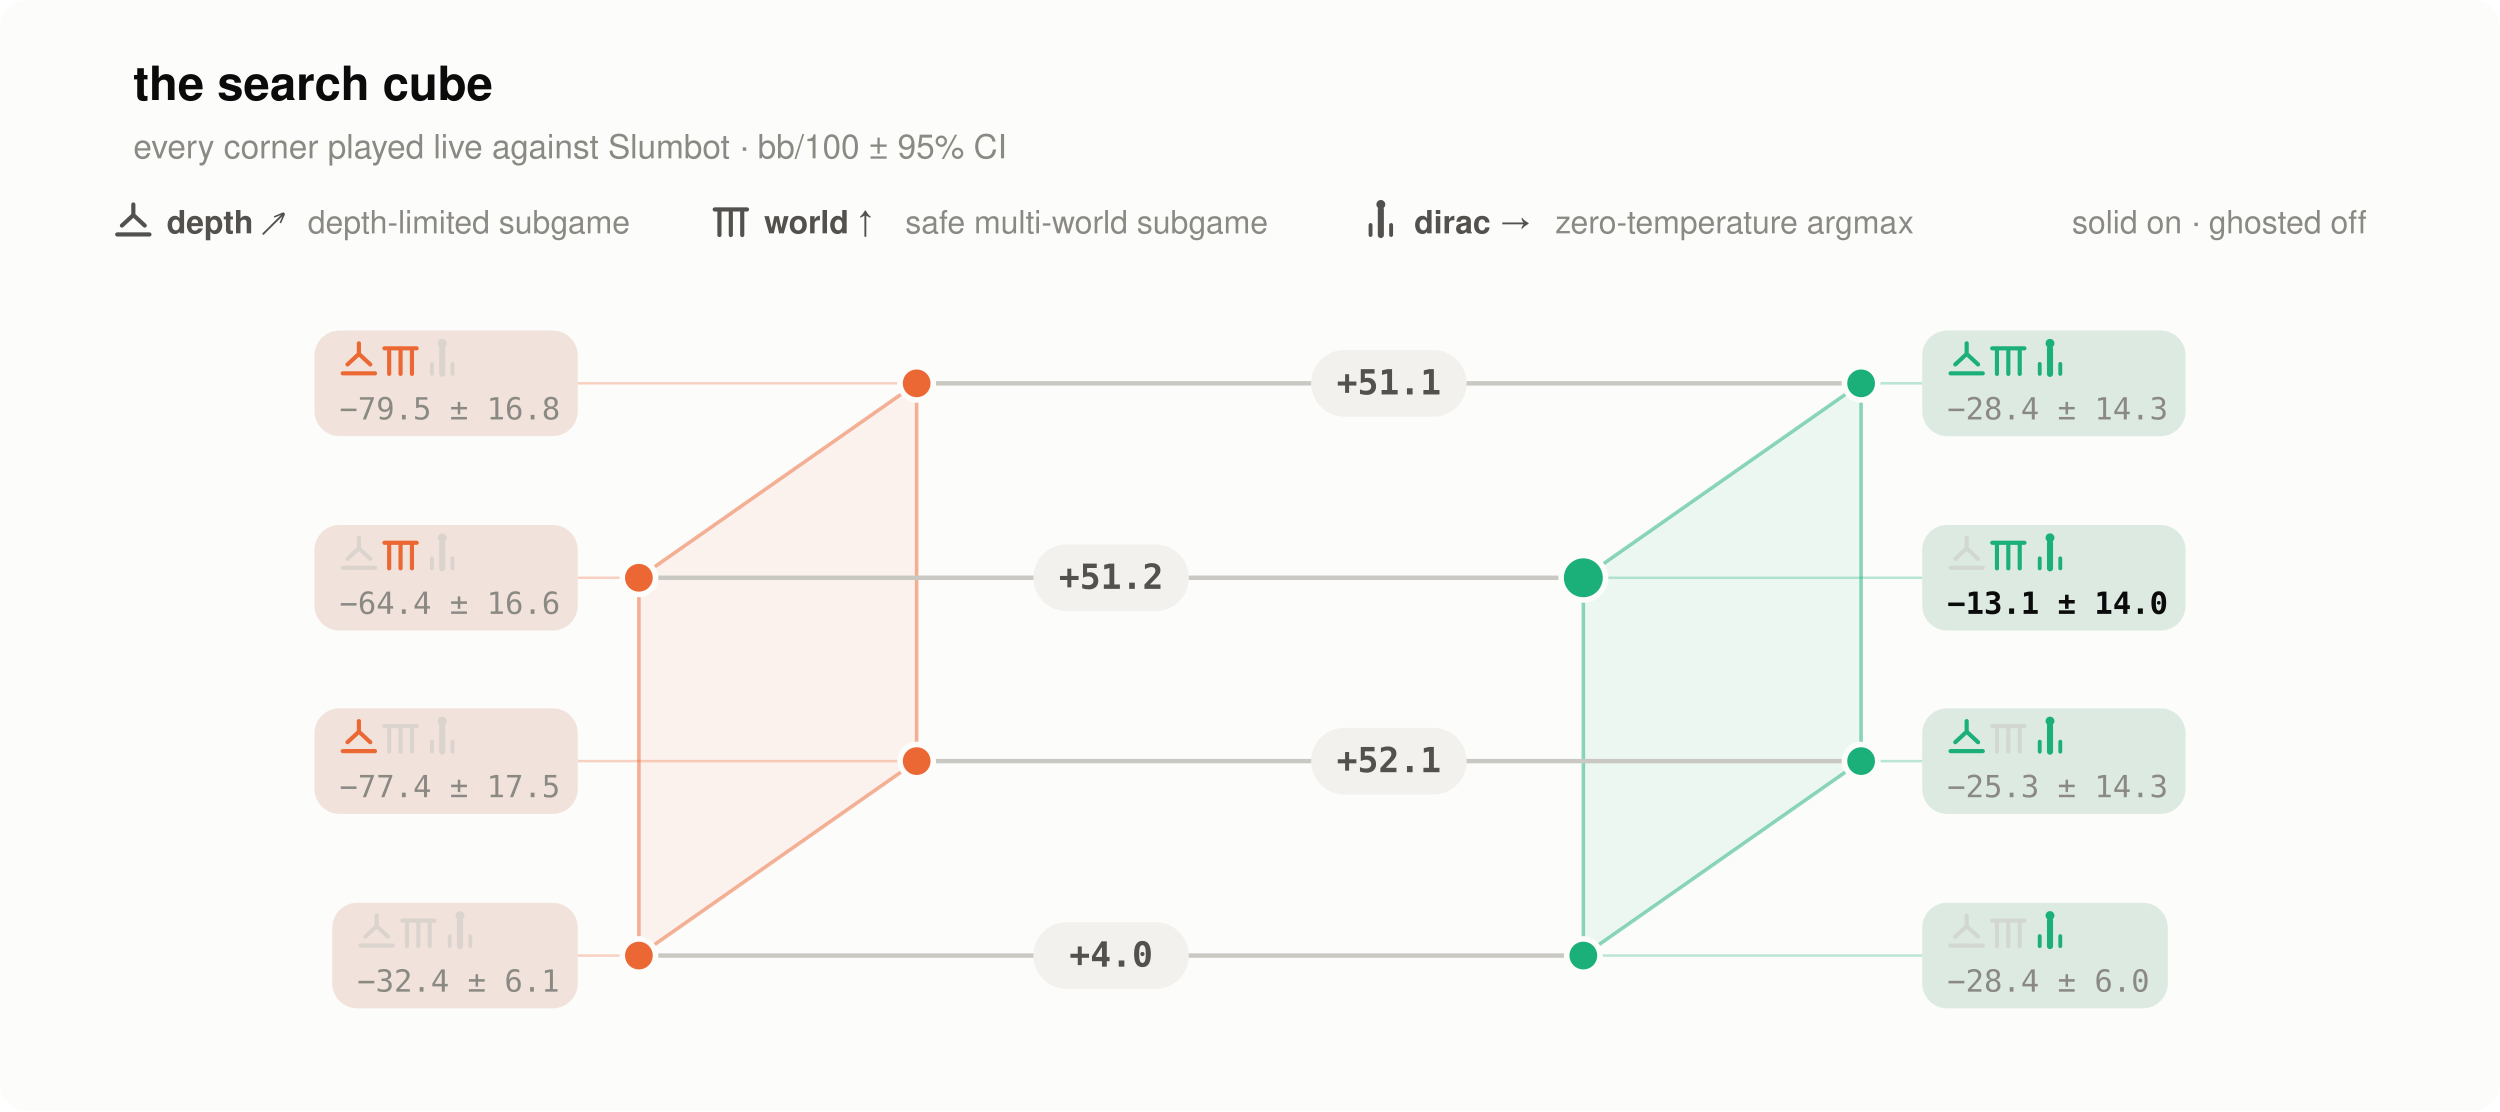
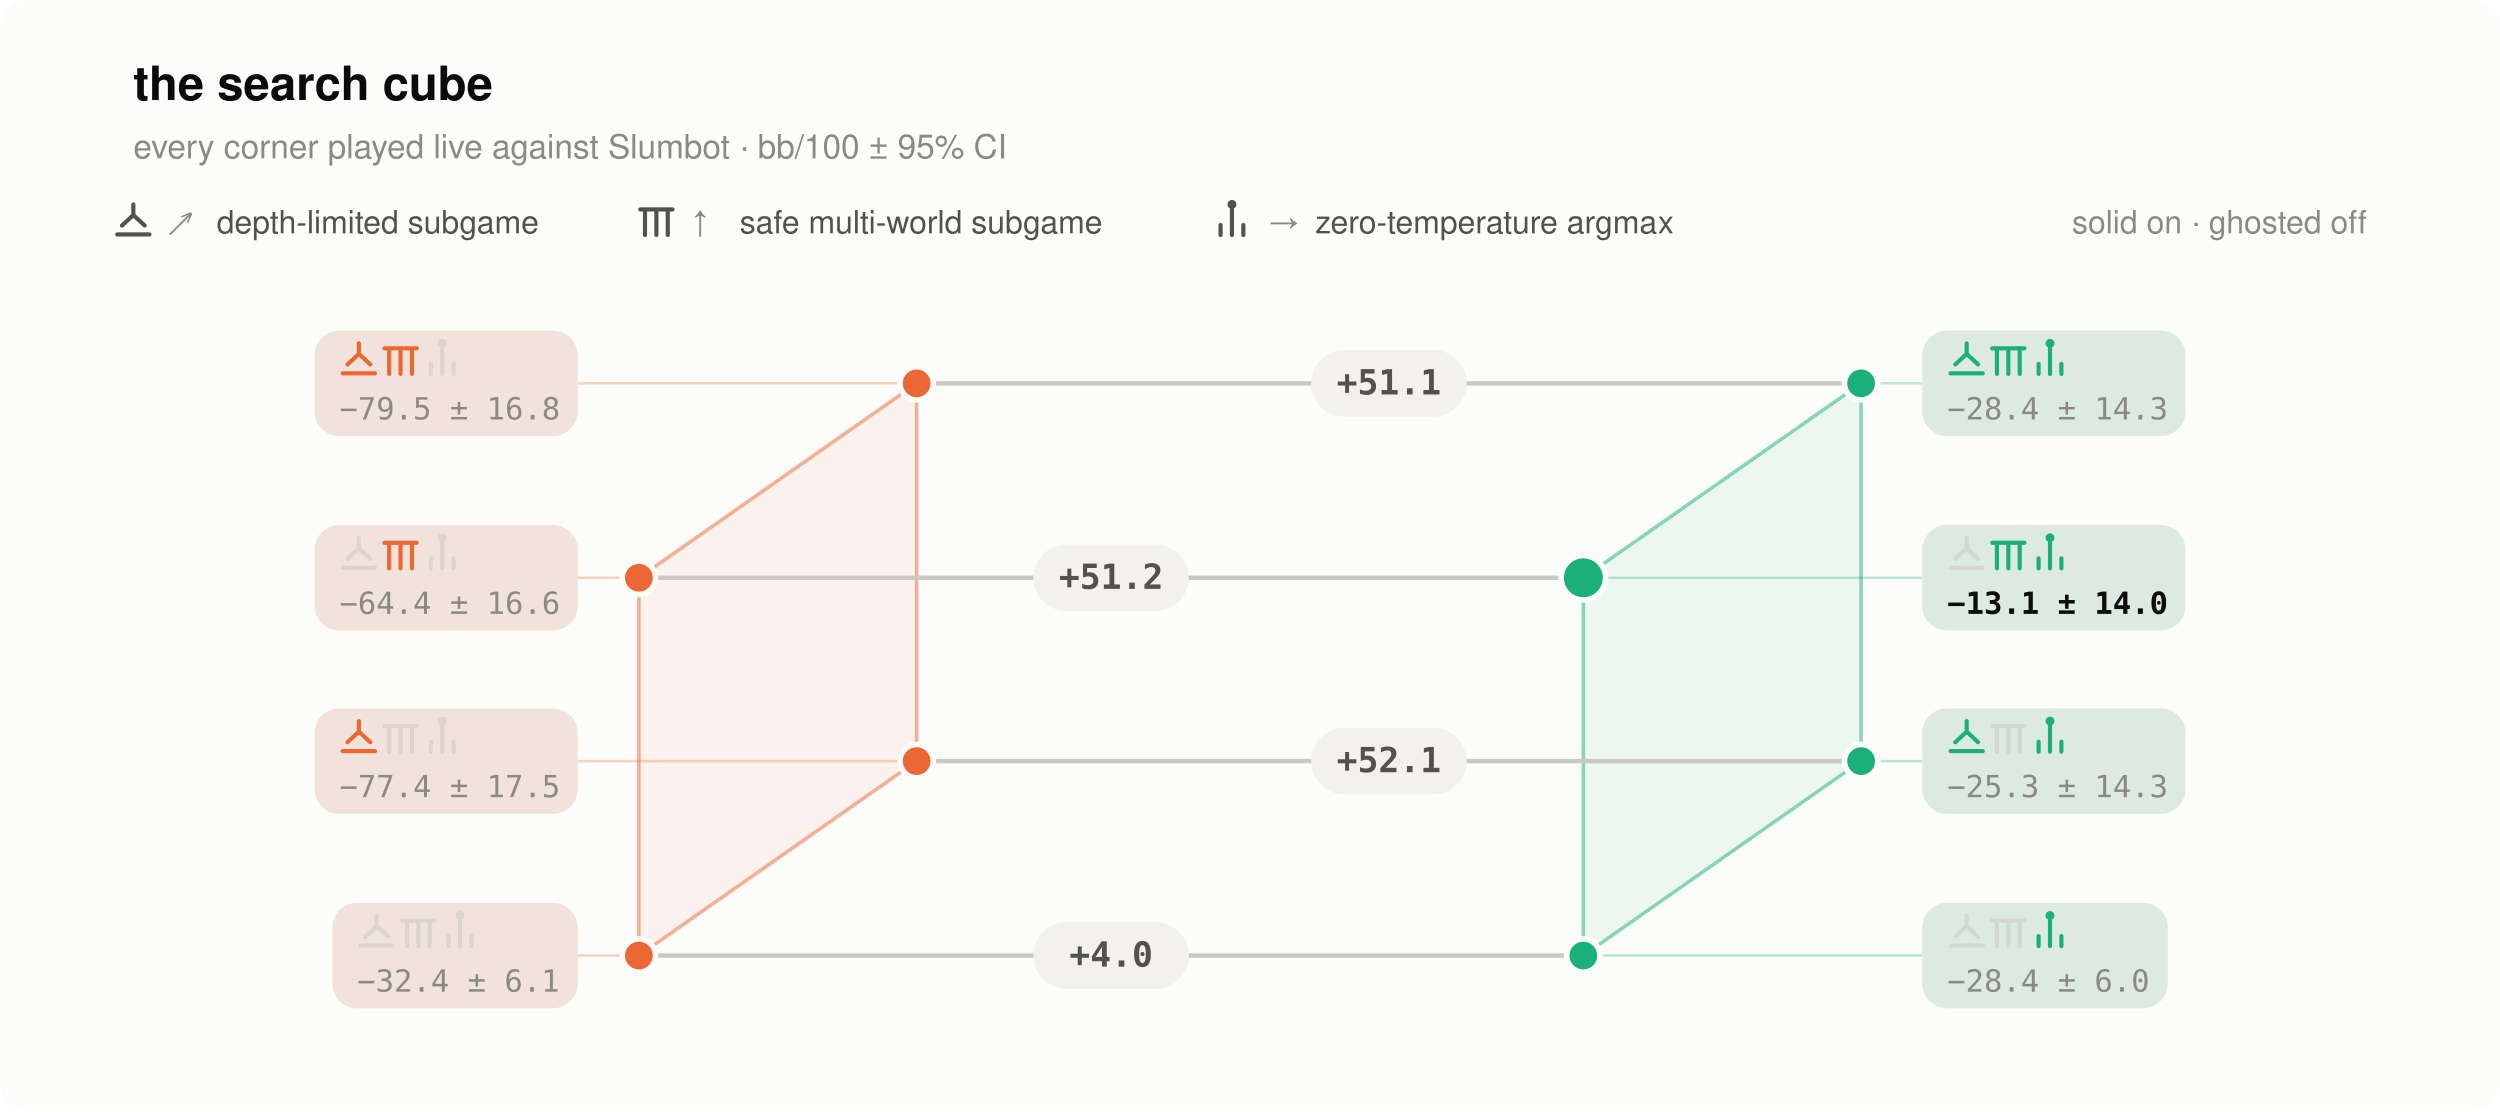
<svg xmlns="http://www.w3.org/2000/svg" viewBox="0 0 900 400" width="900" height="400" font-family="-apple-system, BlinkMacSystemFont, 'Segoe UI', Helvetica, Arial, sans-serif">
  <rect x="0.0" y="0.0" width="900.0" height="400.0" rx="10" fill="#fcfcfb" opacity="1" />
  <text x="48.0" y="36.0" fill="#0b0b0b" font-family="-apple-system, BlinkMacSystemFont, 'Segoe UI', Helvetica, Arial, sans-serif" font-size="17" font-weight="600" text-anchor="start">the search cube</text>
  <text x="48.0" y="57.0" fill="#8a8983" font-family="-apple-system, BlinkMacSystemFont, 'Segoe UI', Helvetica, Arial, sans-serif" font-size="12" font-weight="400" text-anchor="start">every corner played live against Slumbot · bb/100 ± 95% CI</text>
  <polygon points="230.0,344.0 330.0,274.0 330.0,138.0 230.0,208.0" fill="#eb6834" opacity="0.07" />
  <line x1="230.0" y1="344.0" x2="330.0" y2="274.0" stroke="#eb6834" stroke-width="1.3" opacity="0.5" />
  <line x1="330.0" y1="274.0" x2="330.0" y2="138.0" stroke="#eb6834" stroke-width="1.3" opacity="0.5" />
  <line x1="330.0" y1="138.0" x2="230.0" y2="208.0" stroke="#eb6834" stroke-width="1.3" opacity="0.5" />
  <line x1="230.0" y1="208.0" x2="230.0" y2="344.0" stroke="#eb6834" stroke-width="1.3" opacity="0.5" />
  <polygon points="570.0,344.0 670.0,274.0 670.0,138.0 570.0,208.0" fill="#1baf7a" opacity="0.07" />
  <line x1="570.0" y1="344.0" x2="670.0" y2="274.0" stroke="#1baf7a" stroke-width="1.3" opacity="0.5" />
  <line x1="670.0" y1="274.0" x2="670.0" y2="138.0" stroke="#1baf7a" stroke-width="1.3" opacity="0.5" />
  <line x1="670.0" y1="138.0" x2="570.0" y2="208.0" stroke="#1baf7a" stroke-width="1.3" opacity="0.5" />
  <line x1="570.0" y1="208.0" x2="570.0" y2="344.0" stroke="#1baf7a" stroke-width="1.3" opacity="0.5" />
  <line x1="230.0" y1="344.0" x2="570.0" y2="344.0" stroke="#c9c8c2" stroke-width="1.6" opacity="1" />
  <rect x="372.0" y="332.0" width="56.0" height="24.0" rx="12" fill="#f2f1ed" opacity="1" />
  <text x="400.0" y="348.0" fill="#52514e" font-family="ui-monospace, SFMono-Regular, Menlo, monospace" font-size="12.5" font-weight="600" text-anchor="middle">+4.0</text>
  <line x1="330.0" y1="274.0" x2="670.0" y2="274.0" stroke="#c9c8c2" stroke-width="1.6" opacity="1" />
  <rect x="472.0" y="262.0" width="56.0" height="24.0" rx="12" fill="#f2f1ed" opacity="1" />
  <text x="500.0" y="278.0" fill="#52514e" font-family="ui-monospace, SFMono-Regular, Menlo, monospace" font-size="12.5" font-weight="600" text-anchor="middle">+52.1</text>
  <line x1="330.0" y1="138.0" x2="670.0" y2="138.0" stroke="#c9c8c2" stroke-width="1.6" opacity="1" />
  <rect x="472.0" y="126.0" width="56.0" height="24.0" rx="12" fill="#f2f1ed" opacity="1" />
  <text x="500.0" y="142.0" fill="#52514e" font-family="ui-monospace, SFMono-Regular, Menlo, monospace" font-size="12.5" font-weight="600" text-anchor="middle">+51.1</text>
  <line x1="230.0" y1="208.0" x2="570.0" y2="208.0" stroke="#c9c8c2" stroke-width="1.6" opacity="1" />
  <rect x="372.0" y="196.0" width="56.0" height="24.0" rx="12" fill="#f2f1ed" opacity="1" />
  <text x="400.0" y="212.0" fill="#52514e" font-family="ui-monospace, SFMono-Regular, Menlo, monospace" font-size="12.5" font-weight="600" text-anchor="middle">+51.2</text>
  <line x1="208.0" y1="344.0" x2="230.0" y2="344.0" stroke="#eb6834" stroke-width="0.9" opacity="0.3" />
  <circle cx="230.0" cy="344.0" r="7.0" fill="#fcfcfb" />
  <circle cx="230.0" cy="344.0" r="5.0" fill="#eb6834" />
  <rect x="119.6" y="325.0" width="88.4" height="38.0" rx="9" fill="#f2f1ed" opacity="1" />
  <rect x="119.6" y="325.0" width="88.4" height="38.0" rx="9" fill="#eb6834" opacity="0.1" />
  <g transform="translate(135.6,336.0)" opacity="0.55">
    <path d="M0,-6.4 L0,-2.6 M0,-2.6 L-4.1,1.2 M0,-2.6 L4.1,1.2" fill="none" stroke="#c9c8c2" stroke-linecap="round" stroke-linejoin="round" stroke-width="1.5" />
    <path d="M-5.8,4.4 L5.8,4.4" fill="none" stroke="#c9c8c2" stroke-linecap="round" stroke-linejoin="round" stroke-width="1.5" />
  </g>
  <g transform="translate(150.6,336.0)" opacity="0.55">
    <path d="M-5.8,-4.6 L5.8,-4.6" fill="none" stroke="#c9c8c2" stroke-linecap="round" stroke-linejoin="round" stroke-width="1.5" />
    <path d="M-4.1,-4.4 L-4.1,4.6 M0,-4.4 L0,4.6 M4.1,-4.4 L4.1,4.6" fill="none" stroke="#c9c8c2" stroke-linecap="round" stroke-linejoin="round" stroke-width="1.5" />
  </g>
  <g transform="translate(165.6,336.0)" opacity="0.55">
-     <path d="M-3.7,4.6 L-3.7,1.0" fill="none" stroke="#c9c8c2" stroke-linecap="round" stroke-linejoin="round" stroke-width="1.4" />
-     <path d="M0,4.6 L0,-4.6" fill="none" stroke="#c9c8c2" stroke-linecap="round" stroke-linejoin="round" stroke-width="2.2" />
-     <path d="M3.7,4.6 L3.7,1.0" fill="none" stroke="#c9c8c2" stroke-linecap="round" stroke-linejoin="round" stroke-width="1.4" />
+     <path d="M-4.1,4.6 L-4.1,1.0" fill="none" stroke="#c9c8c2" stroke-linecap="round" stroke-linejoin="round" stroke-width="1.5" />
+     <path d="M0,4.6 L0,-4.6" fill="none" stroke="#c9c8c2" stroke-linecap="round" stroke-linejoin="round" stroke-width="1.5" />
+     <path d="M4.1,4.6 L4.1,1.0" fill="none" stroke="#c9c8c2" stroke-linecap="round" stroke-linejoin="round" stroke-width="1.5" />
    <circle cx="0" cy="-6.4" r="1.6" fill="#c9c8c2" />
  </g>
  <text x="128.6" y="357.0" fill="#8a8983" font-family="ui-monospace, SFMono-Regular, Menlo, monospace" font-size="11" font-weight="400" text-anchor="start">−32.4 ± 6.1</text>
  <line x1="208.0" y1="274.0" x2="330.0" y2="274.0" stroke="#eb6834" stroke-width="0.9" opacity="0.3" />
  <circle cx="330.0" cy="274.0" r="7.0" fill="#fcfcfb" />
  <circle cx="330.0" cy="274.0" r="5.0" fill="#eb6834" />
  <rect x="113.2" y="255.0" width="94.8" height="38.0" rx="9" fill="#f2f1ed" opacity="1" />
  <rect x="113.2" y="255.0" width="94.8" height="38.0" rx="9" fill="#eb6834" opacity="0.1" />
  <g transform="translate(129.2,266.0)" opacity="1">
    <path d="M0,-6.4 L0,-2.6 M0,-2.6 L-4.1,1.2 M0,-2.6 L4.1,1.2" fill="none" stroke="#eb6834" stroke-linecap="round" stroke-linejoin="round" stroke-width="1.5" />
    <path d="M-5.8,4.4 L5.8,4.4" fill="none" stroke="#eb6834" stroke-linecap="round" stroke-linejoin="round" stroke-width="1.5" />
  </g>
  <g transform="translate(144.2,266.0)" opacity="0.55">
    <path d="M-5.8,-4.6 L5.8,-4.6" fill="none" stroke="#c9c8c2" stroke-linecap="round" stroke-linejoin="round" stroke-width="1.5" />
    <path d="M-4.1,-4.4 L-4.1,4.6 M0,-4.4 L0,4.6 M4.1,-4.4 L4.1,4.6" fill="none" stroke="#c9c8c2" stroke-linecap="round" stroke-linejoin="round" stroke-width="1.5" />
  </g>
  <g transform="translate(159.2,266.0)" opacity="0.55">
-     <path d="M-3.7,4.6 L-3.7,1.0" fill="none" stroke="#c9c8c2" stroke-linecap="round" stroke-linejoin="round" stroke-width="1.4" />
-     <path d="M0,4.6 L0,-4.6" fill="none" stroke="#c9c8c2" stroke-linecap="round" stroke-linejoin="round" stroke-width="2.2" />
-     <path d="M3.7,4.6 L3.7,1.0" fill="none" stroke="#c9c8c2" stroke-linecap="round" stroke-linejoin="round" stroke-width="1.4" />
+     <path d="M-4.1,4.6 L-4.1,1.0" fill="none" stroke="#c9c8c2" stroke-linecap="round" stroke-linejoin="round" stroke-width="1.5" />
+     <path d="M0,4.6 L0,-4.6" fill="none" stroke="#c9c8c2" stroke-linecap="round" stroke-linejoin="round" stroke-width="1.5" />
+     <path d="M4.1,4.6 L4.1,1.0" fill="none" stroke="#c9c8c2" stroke-linecap="round" stroke-linejoin="round" stroke-width="1.5" />
    <circle cx="0" cy="-6.4" r="1.6" fill="#c9c8c2" />
  </g>
  <text x="122.2" y="287.0" fill="#8a8983" font-family="ui-monospace, SFMono-Regular, Menlo, monospace" font-size="11" font-weight="400" text-anchor="start">−77.4 ± 17.5</text>
  <line x1="208.0" y1="208.0" x2="230.0" y2="208.0" stroke="#eb6834" stroke-width="0.9" opacity="0.3" />
  <circle cx="230.0" cy="208.0" r="7.0" fill="#fcfcfb" />
  <circle cx="230.0" cy="208.0" r="5.0" fill="#eb6834" />
  <rect x="113.2" y="189.0" width="94.8" height="38.0" rx="9" fill="#f2f1ed" opacity="1" />
  <rect x="113.2" y="189.0" width="94.8" height="38.0" rx="9" fill="#eb6834" opacity="0.1" />
  <g transform="translate(129.2,200.0)" opacity="0.55">
    <path d="M0,-6.4 L0,-2.6 M0,-2.6 L-4.1,1.2 M0,-2.6 L4.1,1.2" fill="none" stroke="#c9c8c2" stroke-linecap="round" stroke-linejoin="round" stroke-width="1.5" />
    <path d="M-5.8,4.4 L5.8,4.4" fill="none" stroke="#c9c8c2" stroke-linecap="round" stroke-linejoin="round" stroke-width="1.5" />
  </g>
  <g transform="translate(144.2,200.0)" opacity="1">
    <path d="M-5.8,-4.6 L5.8,-4.6" fill="none" stroke="#eb6834" stroke-linecap="round" stroke-linejoin="round" stroke-width="1.5" />
    <path d="M-4.1,-4.4 L-4.1,4.6 M0,-4.4 L0,4.6 M4.1,-4.4 L4.1,4.6" fill="none" stroke="#eb6834" stroke-linecap="round" stroke-linejoin="round" stroke-width="1.5" />
  </g>
  <g transform="translate(159.2,200.0)" opacity="0.55">
-     <path d="M-3.7,4.6 L-3.7,1.0" fill="none" stroke="#c9c8c2" stroke-linecap="round" stroke-linejoin="round" stroke-width="1.4" />
-     <path d="M0,4.6 L0,-4.6" fill="none" stroke="#c9c8c2" stroke-linecap="round" stroke-linejoin="round" stroke-width="2.2" />
-     <path d="M3.7,4.6 L3.7,1.0" fill="none" stroke="#c9c8c2" stroke-linecap="round" stroke-linejoin="round" stroke-width="1.4" />
+     <path d="M-4.1,4.6 L-4.1,1.0" fill="none" stroke="#c9c8c2" stroke-linecap="round" stroke-linejoin="round" stroke-width="1.5" />
+     <path d="M0,4.6 L0,-4.6" fill="none" stroke="#c9c8c2" stroke-linecap="round" stroke-linejoin="round" stroke-width="1.5" />
+     <path d="M4.1,4.6 L4.1,1.0" fill="none" stroke="#c9c8c2" stroke-linecap="round" stroke-linejoin="round" stroke-width="1.5" />
    <circle cx="0" cy="-6.4" r="1.6" fill="#c9c8c2" />
  </g>
  <text x="122.2" y="221.0" fill="#8a8983" font-family="ui-monospace, SFMono-Regular, Menlo, monospace" font-size="11" font-weight="400" text-anchor="start">−64.4 ± 16.6</text>
  <line x1="208.0" y1="138.0" x2="330.0" y2="138.0" stroke="#eb6834" stroke-width="0.9" opacity="0.3" />
  <circle cx="330.0" cy="138.0" r="7.0" fill="#fcfcfb" />
  <circle cx="330.0" cy="138.0" r="5.0" fill="#eb6834" />
  <rect x="113.2" y="119.0" width="94.8" height="38.0" rx="9" fill="#f2f1ed" opacity="1" />
  <rect x="113.2" y="119.0" width="94.8" height="38.0" rx="9" fill="#eb6834" opacity="0.1" />
  <g transform="translate(129.2,130.0)" opacity="1">
    <path d="M0,-6.4 L0,-2.6 M0,-2.6 L-4.1,1.2 M0,-2.6 L4.1,1.2" fill="none" stroke="#eb6834" stroke-linecap="round" stroke-linejoin="round" stroke-width="1.5" />
    <path d="M-5.8,4.4 L5.8,4.4" fill="none" stroke="#eb6834" stroke-linecap="round" stroke-linejoin="round" stroke-width="1.5" />
  </g>
  <g transform="translate(144.2,130.0)" opacity="1">
    <path d="M-5.8,-4.6 L5.8,-4.6" fill="none" stroke="#eb6834" stroke-linecap="round" stroke-linejoin="round" stroke-width="1.5" />
    <path d="M-4.1,-4.4 L-4.1,4.6 M0,-4.4 L0,4.6 M4.1,-4.4 L4.1,4.6" fill="none" stroke="#eb6834" stroke-linecap="round" stroke-linejoin="round" stroke-width="1.5" />
  </g>
  <g transform="translate(159.2,130.0)" opacity="0.55">
-     <path d="M-3.7,4.6 L-3.7,1.0" fill="none" stroke="#c9c8c2" stroke-linecap="round" stroke-linejoin="round" stroke-width="1.4" />
-     <path d="M0,4.6 L0,-4.6" fill="none" stroke="#c9c8c2" stroke-linecap="round" stroke-linejoin="round" stroke-width="2.2" />
-     <path d="M3.7,4.6 L3.7,1.0" fill="none" stroke="#c9c8c2" stroke-linecap="round" stroke-linejoin="round" stroke-width="1.4" />
+     <path d="M-4.1,4.6 L-4.1,1.0" fill="none" stroke="#c9c8c2" stroke-linecap="round" stroke-linejoin="round" stroke-width="1.5" />
+     <path d="M0,4.6 L0,-4.6" fill="none" stroke="#c9c8c2" stroke-linecap="round" stroke-linejoin="round" stroke-width="1.5" />
+     <path d="M4.1,4.6 L4.1,1.0" fill="none" stroke="#c9c8c2" stroke-linecap="round" stroke-linejoin="round" stroke-width="1.5" />
    <circle cx="0" cy="-6.4" r="1.6" fill="#c9c8c2" />
  </g>
  <text x="122.2" y="151.0" fill="#8a8983" font-family="ui-monospace, SFMono-Regular, Menlo, monospace" font-size="11" font-weight="400" text-anchor="start">−79.5 ± 16.8</text>
  <line x1="692.0" y1="344.0" x2="570.0" y2="344.0" stroke="#1baf7a" stroke-width="0.9" opacity="0.3" />
  <circle cx="570.0" cy="344.0" r="7.0" fill="#fcfcfb" />
  <circle cx="570.0" cy="344.0" r="5.0" fill="#1baf7a" />
  <rect x="692.0" y="325.0" width="88.4" height="38.0" rx="9" fill="#f2f1ed" opacity="1" />
  <rect x="692.0" y="325.0" width="88.4" height="38.0" rx="9" fill="#1baf7a" opacity="0.1" />
  <g transform="translate(708.0,336.0)" opacity="0.55">
    <path d="M0,-6.4 L0,-2.6 M0,-2.6 L-4.1,1.2 M0,-2.6 L4.1,1.2" fill="none" stroke="#c9c8c2" stroke-linecap="round" stroke-linejoin="round" stroke-width="1.5" />
    <path d="M-5.8,4.4 L5.8,4.4" fill="none" stroke="#c9c8c2" stroke-linecap="round" stroke-linejoin="round" stroke-width="1.5" />
  </g>
  <g transform="translate(723.0,336.0)" opacity="0.55">
    <path d="M-5.8,-4.6 L5.8,-4.6" fill="none" stroke="#c9c8c2" stroke-linecap="round" stroke-linejoin="round" stroke-width="1.5" />
    <path d="M-4.1,-4.4 L-4.1,4.6 M0,-4.4 L0,4.6 M4.1,-4.4 L4.1,4.6" fill="none" stroke="#c9c8c2" stroke-linecap="round" stroke-linejoin="round" stroke-width="1.5" />
  </g>
  <g transform="translate(738.0,336.0)" opacity="1">
-     <path d="M-3.7,4.6 L-3.7,1.0" fill="none" stroke="#1baf7a" stroke-linecap="round" stroke-linejoin="round" stroke-width="1.4" />
-     <path d="M0,4.6 L0,-4.6" fill="none" stroke="#1baf7a" stroke-linecap="round" stroke-linejoin="round" stroke-width="2.2" />
-     <path d="M3.7,4.6 L3.7,1.0" fill="none" stroke="#1baf7a" stroke-linecap="round" stroke-linejoin="round" stroke-width="1.4" />
+     <path d="M-4.1,4.6 L-4.1,1.0" fill="none" stroke="#1baf7a" stroke-linecap="round" stroke-linejoin="round" stroke-width="1.5" />
+     <path d="M0,4.6 L0,-4.6" fill="none" stroke="#1baf7a" stroke-linecap="round" stroke-linejoin="round" stroke-width="1.5" />
+     <path d="M4.1,4.6 L4.1,1.0" fill="none" stroke="#1baf7a" stroke-linecap="round" stroke-linejoin="round" stroke-width="1.5" />
    <circle cx="0" cy="-6.4" r="1.6" fill="#1baf7a" />
  </g>
  <text x="701.0" y="357.0" fill="#8a8983" font-family="ui-monospace, SFMono-Regular, Menlo, monospace" font-size="11" font-weight="400" text-anchor="start">−28.4 ± 6.0</text>
  <line x1="692.0" y1="274.0" x2="670.0" y2="274.0" stroke="#1baf7a" stroke-width="0.9" opacity="0.3" />
  <circle cx="670.0" cy="274.0" r="7.0" fill="#fcfcfb" />
  <circle cx="670.0" cy="274.0" r="5.0" fill="#1baf7a" />
  <rect x="692.0" y="255.0" width="94.8" height="38.0" rx="9" fill="#f2f1ed" opacity="1" />
  <rect x="692.0" y="255.0" width="94.8" height="38.0" rx="9" fill="#1baf7a" opacity="0.1" />
  <g transform="translate(708.0,266.0)" opacity="1">
    <path d="M0,-6.4 L0,-2.6 M0,-2.6 L-4.1,1.2 M0,-2.6 L4.1,1.2" fill="none" stroke="#1baf7a" stroke-linecap="round" stroke-linejoin="round" stroke-width="1.5" />
    <path d="M-5.8,4.4 L5.8,4.4" fill="none" stroke="#1baf7a" stroke-linecap="round" stroke-linejoin="round" stroke-width="1.5" />
  </g>
  <g transform="translate(723.0,266.0)" opacity="0.55">
    <path d="M-5.8,-4.6 L5.8,-4.6" fill="none" stroke="#c9c8c2" stroke-linecap="round" stroke-linejoin="round" stroke-width="1.5" />
    <path d="M-4.1,-4.4 L-4.1,4.6 M0,-4.4 L0,4.6 M4.1,-4.4 L4.1,4.6" fill="none" stroke="#c9c8c2" stroke-linecap="round" stroke-linejoin="round" stroke-width="1.5" />
  </g>
  <g transform="translate(738.0,266.0)" opacity="1">
-     <path d="M-3.7,4.6 L-3.7,1.0" fill="none" stroke="#1baf7a" stroke-linecap="round" stroke-linejoin="round" stroke-width="1.4" />
-     <path d="M0,4.6 L0,-4.6" fill="none" stroke="#1baf7a" stroke-linecap="round" stroke-linejoin="round" stroke-width="2.2" />
-     <path d="M3.7,4.6 L3.7,1.0" fill="none" stroke="#1baf7a" stroke-linecap="round" stroke-linejoin="round" stroke-width="1.4" />
+     <path d="M-4.1,4.6 L-4.1,1.0" fill="none" stroke="#1baf7a" stroke-linecap="round" stroke-linejoin="round" stroke-width="1.5" />
+     <path d="M0,4.6 L0,-4.6" fill="none" stroke="#1baf7a" stroke-linecap="round" stroke-linejoin="round" stroke-width="1.5" />
+     <path d="M4.1,4.6 L4.1,1.0" fill="none" stroke="#1baf7a" stroke-linecap="round" stroke-linejoin="round" stroke-width="1.5" />
    <circle cx="0" cy="-6.4" r="1.6" fill="#1baf7a" />
  </g>
  <text x="701.0" y="287.0" fill="#8a8983" font-family="ui-monospace, SFMono-Regular, Menlo, monospace" font-size="11" font-weight="400" text-anchor="start">−25.3 ± 14.3</text>
  <line x1="692.0" y1="208.0" x2="570.0" y2="208.0" stroke="#1baf7a" stroke-width="0.9" opacity="0.3" />
  <circle cx="570.0" cy="208.0" r="9.0" fill="#fcfcfb" />
  <circle cx="570.0" cy="208.0" r="7.0" fill="#1baf7a" />
  <rect x="692.0" y="189.0" width="94.8" height="38.0" rx="9" fill="#f2f1ed" opacity="1" />
  <rect x="692.0" y="189.0" width="94.8" height="38.0" rx="9" fill="#1baf7a" opacity="0.1" />
  <g transform="translate(708.0,200.0)" opacity="0.55">
    <path d="M0,-6.4 L0,-2.6 M0,-2.6 L-4.1,1.2 M0,-2.6 L4.1,1.2" fill="none" stroke="#c9c8c2" stroke-linecap="round" stroke-linejoin="round" stroke-width="1.5" />
    <path d="M-5.8,4.4 L5.8,4.4" fill="none" stroke="#c9c8c2" stroke-linecap="round" stroke-linejoin="round" stroke-width="1.5" />
  </g>
  <g transform="translate(723.0,200.0)" opacity="1">
    <path d="M-5.8,-4.6 L5.8,-4.6" fill="none" stroke="#1baf7a" stroke-linecap="round" stroke-linejoin="round" stroke-width="1.5" />
    <path d="M-4.1,-4.4 L-4.1,4.6 M0,-4.4 L0,4.6 M4.1,-4.4 L4.1,4.6" fill="none" stroke="#1baf7a" stroke-linecap="round" stroke-linejoin="round" stroke-width="1.5" />
  </g>
  <g transform="translate(738.0,200.0)" opacity="1">
-     <path d="M-3.7,4.6 L-3.7,1.0" fill="none" stroke="#1baf7a" stroke-linecap="round" stroke-linejoin="round" stroke-width="1.4" />
-     <path d="M0,4.6 L0,-4.6" fill="none" stroke="#1baf7a" stroke-linecap="round" stroke-linejoin="round" stroke-width="2.2" />
-     <path d="M3.7,4.6 L3.7,1.0" fill="none" stroke="#1baf7a" stroke-linecap="round" stroke-linejoin="round" stroke-width="1.4" />
+     <path d="M-4.1,4.6 L-4.1,1.0" fill="none" stroke="#1baf7a" stroke-linecap="round" stroke-linejoin="round" stroke-width="1.5" />
+     <path d="M0,4.6 L0,-4.6" fill="none" stroke="#1baf7a" stroke-linecap="round" stroke-linejoin="round" stroke-width="1.5" />
+     <path d="M4.1,4.6 L4.1,1.0" fill="none" stroke="#1baf7a" stroke-linecap="round" stroke-linejoin="round" stroke-width="1.5" />
    <circle cx="0" cy="-6.4" r="1.6" fill="#1baf7a" />
  </g>
  <text x="701.0" y="221.0" fill="#0b0b0b" font-family="ui-monospace, SFMono-Regular, Menlo, monospace" font-size="11" font-weight="600" text-anchor="start">−13.1 ± 14.0</text>
  <line x1="692.0" y1="138.0" x2="670.0" y2="138.0" stroke="#1baf7a" stroke-width="0.9" opacity="0.3" />
  <circle cx="670.0" cy="138.0" r="7.0" fill="#fcfcfb" />
  <circle cx="670.0" cy="138.0" r="5.0" fill="#1baf7a" />
  <rect x="692.0" y="119.0" width="94.8" height="38.0" rx="9" fill="#f2f1ed" opacity="1" />
  <rect x="692.0" y="119.0" width="94.8" height="38.0" rx="9" fill="#1baf7a" opacity="0.1" />
  <g transform="translate(708.0,130.0)" opacity="1">
    <path d="M0,-6.4 L0,-2.6 M0,-2.6 L-4.1,1.2 M0,-2.6 L4.1,1.2" fill="none" stroke="#1baf7a" stroke-linecap="round" stroke-linejoin="round" stroke-width="1.5" />
    <path d="M-5.8,4.4 L5.8,4.4" fill="none" stroke="#1baf7a" stroke-linecap="round" stroke-linejoin="round" stroke-width="1.5" />
  </g>
  <g transform="translate(723.0,130.0)" opacity="1">
    <path d="M-5.8,-4.6 L5.8,-4.6" fill="none" stroke="#1baf7a" stroke-linecap="round" stroke-linejoin="round" stroke-width="1.5" />
    <path d="M-4.1,-4.4 L-4.1,4.6 M0,-4.4 L0,4.6 M4.1,-4.4 L4.1,4.6" fill="none" stroke="#1baf7a" stroke-linecap="round" stroke-linejoin="round" stroke-width="1.5" />
  </g>
  <g transform="translate(738.0,130.0)" opacity="1">
-     <path d="M-3.7,4.6 L-3.7,1.0" fill="none" stroke="#1baf7a" stroke-linecap="round" stroke-linejoin="round" stroke-width="1.4" />
-     <path d="M0,4.6 L0,-4.6" fill="none" stroke="#1baf7a" stroke-linecap="round" stroke-linejoin="round" stroke-width="2.2" />
-     <path d="M3.7,4.6 L3.7,1.0" fill="none" stroke="#1baf7a" stroke-linecap="round" stroke-linejoin="round" stroke-width="1.4" />
+     <path d="M-4.1,4.6 L-4.1,1.0" fill="none" stroke="#1baf7a" stroke-linecap="round" stroke-linejoin="round" stroke-width="1.5" />
+     <path d="M0,4.6 L0,-4.6" fill="none" stroke="#1baf7a" stroke-linecap="round" stroke-linejoin="round" stroke-width="1.5" />
+     <path d="M4.1,4.6 L4.1,1.0" fill="none" stroke="#1baf7a" stroke-linecap="round" stroke-linejoin="round" stroke-width="1.5" />
    <circle cx="0" cy="-6.4" r="1.6" fill="#1baf7a" />
  </g>
  <text x="701.0" y="151.0" fill="#8a8983" font-family="ui-monospace, SFMono-Regular, Menlo, monospace" font-size="11" font-weight="400" text-anchor="start">−28.4 ± 14.3</text>
  <g transform="translate(48.0,80.0)" opacity="1">
    <path d="M0,-6.4 L0,-2.6 M0,-2.6 L-4.1,1.2 M0,-2.6 L4.1,1.2" fill="none" stroke="#52514e" stroke-linecap="round" stroke-linejoin="round" stroke-width="1.5" />
    <path d="M-5.8,4.4 L5.8,4.4" fill="none" stroke="#52514e" stroke-linecap="round" stroke-linejoin="round" stroke-width="1.5" />
  </g>
-   <text x="60.0" y="84.0" fill="#52514e" font-family="-apple-system, BlinkMacSystemFont, 'Segoe UI', Helvetica, Arial, sans-serif" font-size="11.5" font-weight="600" text-anchor="start">depth ↗</text>
-   <text x="110.8" y="84.0" fill="#8a8983" font-family="-apple-system, BlinkMacSystemFont, 'Segoe UI', Helvetica, Arial, sans-serif" font-size="11.5" font-weight="400" text-anchor="start">depth-limited subgame</text>
-   <g transform="translate(263.1,80.0)" opacity="1">
+   <text x="61.0" y="84.0" fill="#8a8983" font-family="-apple-system, BlinkMacSystemFont, 'Segoe UI', Helvetica, Arial, sans-serif" font-size="11.5" font-weight="400" text-anchor="start">↗</text>
+   <text x="78.0" y="84.0" fill="#52514e" font-family="-apple-system, BlinkMacSystemFont, 'Segoe UI', Helvetica, Arial, sans-serif" font-size="11.5" font-weight="400" text-anchor="start">depth-limited subgame</text>
+   <g transform="translate(236.3,80.0)" opacity="1">
    <path d="M-5.8,-4.6 L5.8,-4.6" fill="none" stroke="#52514e" stroke-linecap="round" stroke-linejoin="round" stroke-width="1.5" />
    <path d="M-4.1,-4.4 L-4.1,4.6 M0,-4.4 L0,4.6 M4.1,-4.4 L4.1,4.6" fill="none" stroke="#52514e" stroke-linecap="round" stroke-linejoin="round" stroke-width="1.5" />
  </g>
-   <text x="275.1" y="84.0" fill="#52514e" font-family="-apple-system, BlinkMacSystemFont, 'Segoe UI', Helvetica, Arial, sans-serif" font-size="11.5" font-weight="600" text-anchor="start">world ↑</text>
-   <text x="325.9" y="84.0" fill="#8a8983" font-family="-apple-system, BlinkMacSystemFont, 'Segoe UI', Helvetica, Arial, sans-serif" font-size="11.5" font-weight="400" text-anchor="start">safe multi-world subgame</text>
-   <g transform="translate(497.1,80.0)" opacity="1">
-     <path d="M-3.7,4.6 L-3.7,1.0" fill="none" stroke="#52514e" stroke-linecap="round" stroke-linejoin="round" stroke-width="1.4" />
-     <path d="M0,4.6 L0,-4.6" fill="none" stroke="#52514e" stroke-linecap="round" stroke-linejoin="round" stroke-width="2.2" />
-     <path d="M3.7,4.6 L3.7,1.0" fill="none" stroke="#52514e" stroke-linecap="round" stroke-linejoin="round" stroke-width="1.4" />
+   <text x="249.3" y="84.0" fill="#8a8983" font-family="-apple-system, BlinkMacSystemFont, 'Segoe UI', Helvetica, Arial, sans-serif" font-size="11.5" font-weight="400" text-anchor="start">↑</text>
+   <text x="266.3" y="84.0" fill="#52514e" font-family="-apple-system, BlinkMacSystemFont, 'Segoe UI', Helvetica, Arial, sans-serif" font-size="11.5" font-weight="400" text-anchor="start">safe multi-world subgame</text>
+   <g transform="translate(443.5,80.0)" opacity="1">
+     <path d="M-4.1,4.6 L-4.1,1.0" fill="none" stroke="#52514e" stroke-linecap="round" stroke-linejoin="round" stroke-width="1.5" />
+     <path d="M0,4.6 L0,-4.6" fill="none" stroke="#52514e" stroke-linecap="round" stroke-linejoin="round" stroke-width="1.5" />
+     <path d="M4.1,4.6 L4.1,1.0" fill="none" stroke="#52514e" stroke-linecap="round" stroke-linejoin="round" stroke-width="1.5" />
    <circle cx="0" cy="-6.4" r="1.6" fill="#52514e" />
  </g>
-   <text x="509.1" y="84.0" fill="#52514e" font-family="-apple-system, BlinkMacSystemFont, 'Segoe UI', Helvetica, Arial, sans-serif" font-size="11.5" font-weight="600" text-anchor="start">dirac →</text>
-   <text x="559.9" y="84.0" fill="#8a8983" font-family="-apple-system, BlinkMacSystemFont, 'Segoe UI', Helvetica, Arial, sans-serif" font-size="11.5" font-weight="400" text-anchor="start">zero-temperature argmax</text>
+   <text x="456.5" y="84.0" fill="#8a8983" font-family="-apple-system, BlinkMacSystemFont, 'Segoe UI', Helvetica, Arial, sans-serif" font-size="11.5" font-weight="400" text-anchor="start">→</text>
+   <text x="473.5" y="84.0" fill="#52514e" font-family="-apple-system, BlinkMacSystemFont, 'Segoe UI', Helvetica, Arial, sans-serif" font-size="11.5" font-weight="400" text-anchor="start">zero-temperature argmax</text>
  <text x="852.0" y="84.0" fill="#8a8983" font-family="-apple-system, BlinkMacSystemFont, 'Segoe UI', Helvetica, Arial, sans-serif" font-size="11.5" font-weight="400" text-anchor="end">solid on · ghosted off</text>
</svg>
